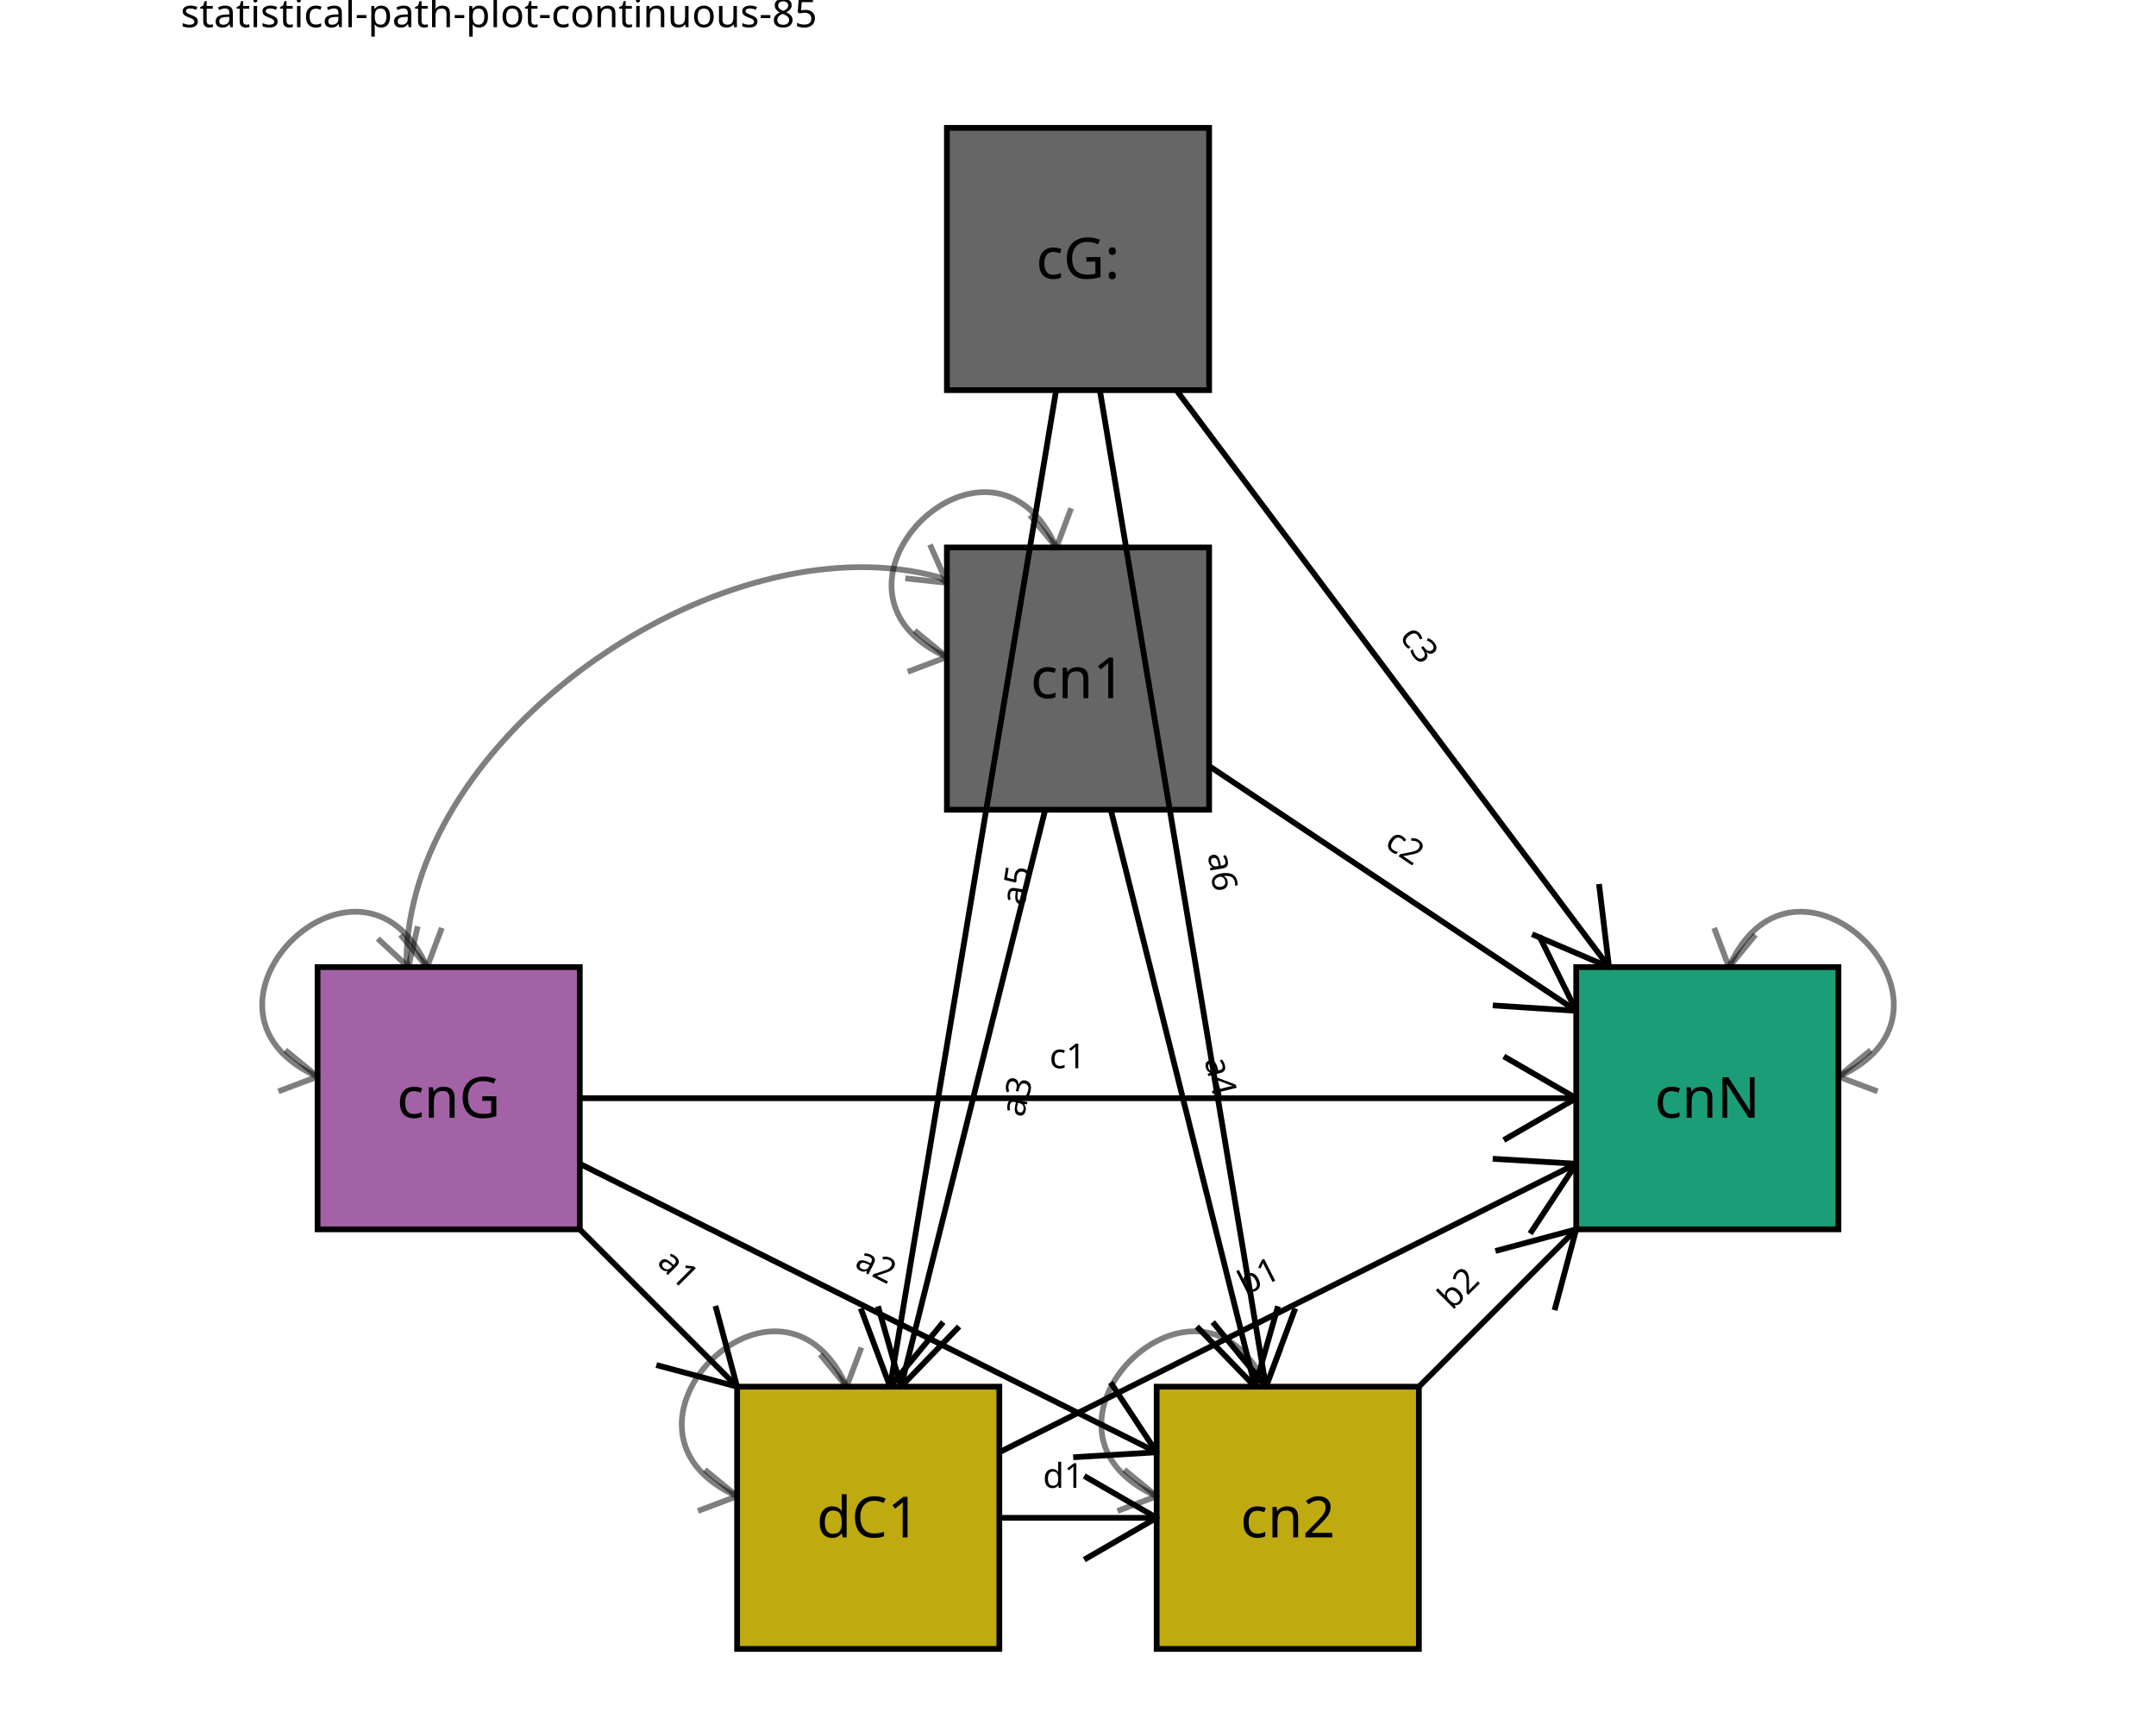
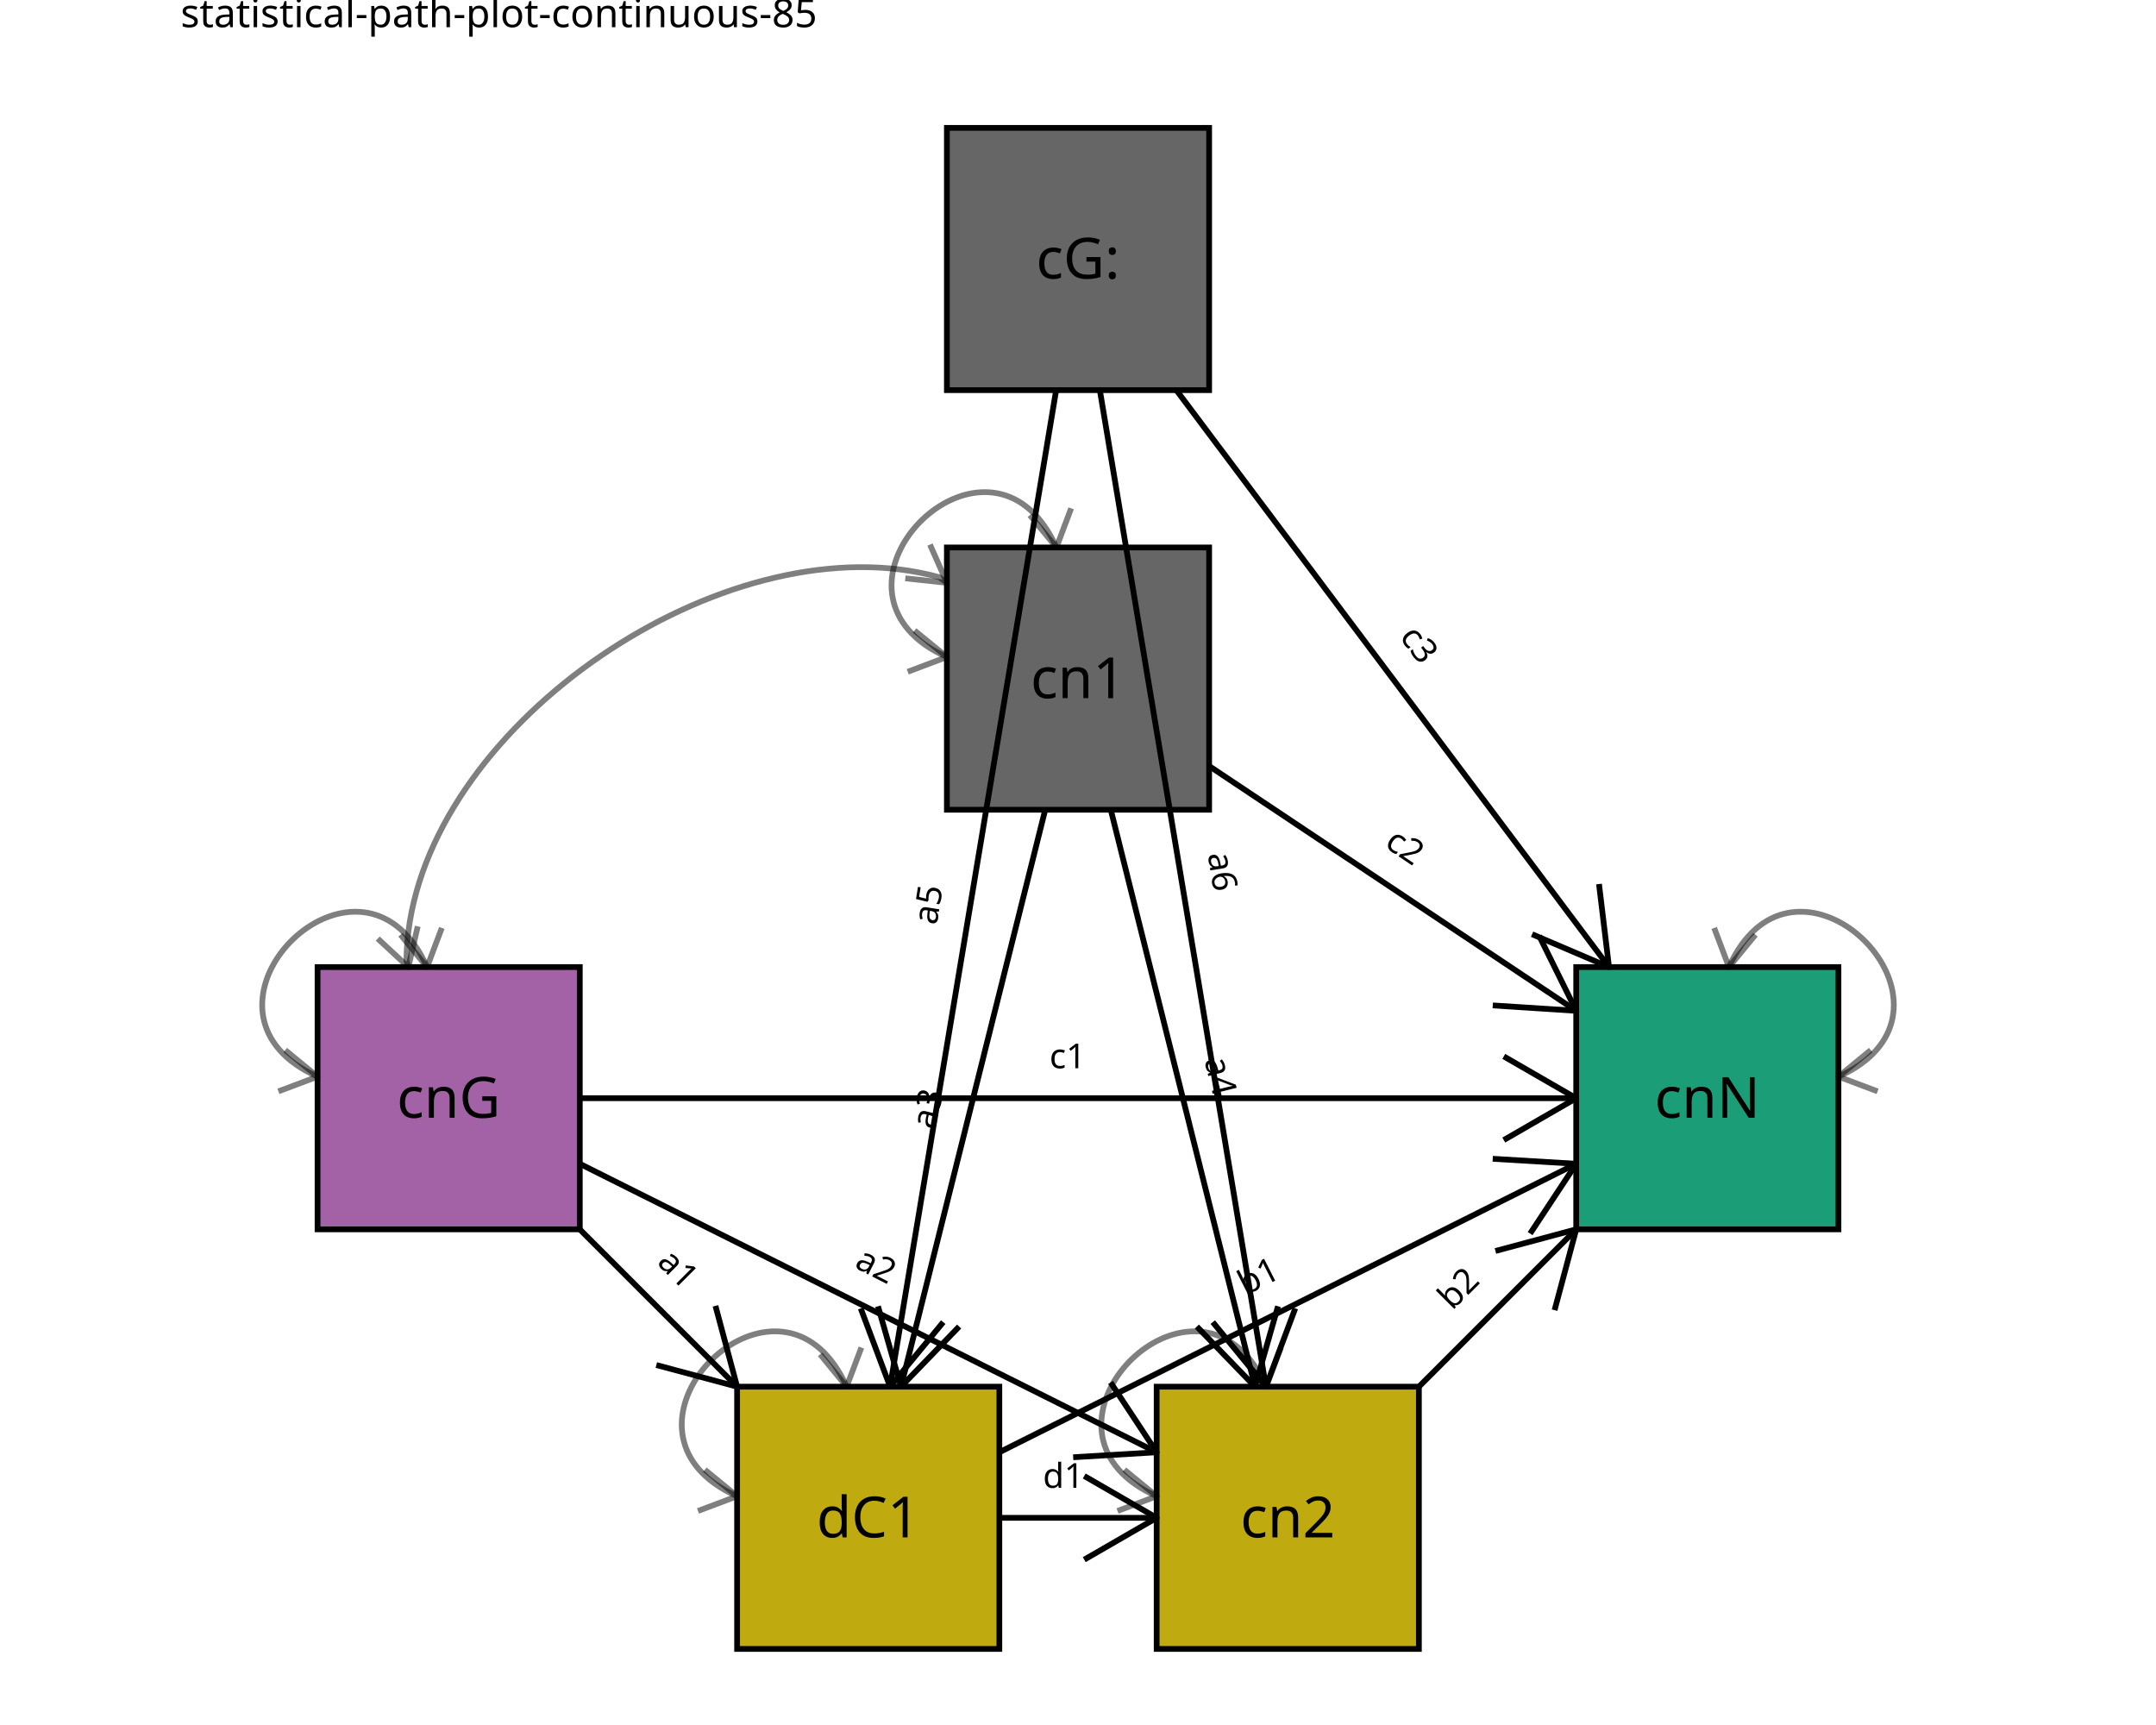
<svg xmlns="http://www.w3.org/2000/svg" class="svglite" data-engine-version="2.0" width="720.00pt" height="576.00pt" viewBox="0 0 720.00 576.00">
  <defs>
    <style type="text/css">
    .svglite line, .svglite polyline, .svglite polygon, .svglite path, .svglite rect, .svglite circle {
      fill: none;
      stroke: #000000;
      stroke-linecap: round;
      stroke-linejoin: round;
      stroke-miterlimit: 10.00;
    }
  </style>
  </defs>
  <rect width="100%" height="100%" style="stroke: none; fill: #FFFFFF;" />
  <defs>
    <clipPath id="cpMC4wMHw3MjAuMDB8MC4wMHw1NzYuMDA=">
      <rect x="0.00" y="0.00" width="720.00" height="576.00" />
    </clipPath>
  </defs>
  <g clip-path="url(#cpMC4wMHw3MjAuMDB8MC4wMHw1NzYuMDA=)">
</g>
  <defs>
    <clipPath id="cpNjAuMzJ8NjU5LjY4fDAuMDB8NTc2LjAw">
      <rect x="60.32" y="0.00" width="599.37" height="576.00" />
    </clipPath>
  </defs>
  <g clip-path="url(#cpNjAuMzJ8NjU5LjY4fDAuMDB8NTc2LjAw)">
    <rect x="60.32" y="0.00" width="599.37" height="576.00" style="stroke-width: 10.67; stroke: none;" />
  </g>
  <g clip-path="url(#cpMC4wMHw3MjAuMDB8MC4wMHw1NzYuMDA=)">
</g>
  <defs>
    <clipPath id="cpNjAuMzJ8NjU5LjY4fDE3LjMwfDU3Ni4wMA==">
      <rect x="60.32" y="17.30" width="599.37" height="558.70" />
    </clipPath>
  </defs>
  <g clip-path="url(#cpNjAuMzJ8NjU5LjY4fDE3LjMwfDU3Ni4wMA==)">
    <rect x="60.32" y="17.30" width="599.37" height="558.70" style="stroke-width: 10.67; stroke: none;" />
    <rect x="106.05" y="322.92" width="87.57" height="87.57" style="stroke-width: 1.92; stroke-linecap: butt; stroke-linejoin: miter; fill: #A362A5;" />
    <rect x="526.38" y="322.92" width="87.57" height="87.57" style="stroke-width: 1.92; stroke-linecap: butt; stroke-linejoin: miter; fill: #1B9E77;" />
    <rect x="246.16" y="463.03" width="87.57" height="87.57" style="stroke-width: 1.92; stroke-linecap: butt; stroke-linejoin: miter; fill: #BFAB0F;" />
    <rect x="386.27" y="463.03" width="87.57" height="87.57" style="stroke-width: 1.92; stroke-linecap: butt; stroke-linejoin: miter; fill: #BFAB0F;" />
    <rect x="316.22" y="182.81" width="87.57" height="87.57" style="stroke-width: 1.92; stroke-linecap: butt; stroke-linejoin: miter; fill: #666666;" />
    <rect x="316.22" y="42.70" width="87.57" height="87.57" style="stroke-width: 1.92; stroke-linecap: butt; stroke-linejoin: miter; fill: #666666;" />
    <polyline points="193.62,366.71 196.54,366.71 200.78,366.71 205.03,366.71 209.27,366.71 213.52,366.71 217.77,366.71 222.01,366.71 226.26,366.71 230.50,366.71 234.75,366.71 238.99,366.71 243.24,366.71 247.49,366.71 251.73,366.71 255.98,366.71 260.22,366.71 264.47,366.71 268.72,366.71 272.96,366.71 277.21,366.71 281.45,366.71 285.70,366.71 289.94,366.71 294.19,366.71 298.44,366.71 302.68,366.71 306.93,366.71 311.17,366.71 315.42,366.71 319.66,366.71 323.91,366.71 328.16,366.71 332.40,366.71 336.65,366.71 340.89,366.71 345.14,366.71 349.39,366.71 353.63,366.71 357.88,366.71 362.12,366.71 366.37,366.71 370.61,366.71 374.86,366.71 379.11,366.71 383.35,366.71 387.60,366.71 391.84,366.71 396.09,366.71 400.34,366.71 404.58,366.71 408.83,366.71 413.07,366.71 417.32,366.71 421.56,366.71 425.81,366.71 430.06,366.71 434.30,366.71 438.55,366.71 442.79,366.71 447.04,366.71 451.28,366.71 455.53,366.71 459.78,366.71 464.02,366.71 468.27,366.71 472.51,366.71 476.76,366.71 481.01,366.71 485.25,366.71 489.50,366.71 493.74,366.71 497.99,366.71 502.23,366.71 506.48,366.71 510.73,366.71 514.97,366.71 519.22,366.71 523.46,366.71 526.38,366.71 " style="stroke-width: 1.92; stroke-linecap: butt;" />
    <polyline points="502.19,380.68 526.38,366.71 502.19,352.74 " style="stroke-width: 1.92; stroke-linecap: butt;" />
    <polyline points="392.84,130.27 393.97,131.77 396.09,134.60 398.21,137.43 400.34,140.26 402.46,143.10 404.58,145.93 406.70,148.76 408.83,151.59 410.95,154.42 413.07,157.25 415.20,160.08 417.32,162.91 419.44,165.74 421.56,168.57 423.69,171.40 425.81,174.23 427.93,177.06 430.06,179.89 432.18,182.72 434.30,185.55 436.42,188.38 438.55,191.21 440.67,194.04 442.79,196.88 444.92,199.71 447.04,202.54 449.16,205.37 451.28,208.20 453.41,211.03 455.53,213.86 457.65,216.69 459.78,219.52 461.90,222.35 464.02,225.18 466.15,228.01 468.27,230.84 470.39,233.67 472.51,236.50 474.64,239.33 476.76,242.16 478.88,244.99 481.01,247.83 483.13,250.66 485.25,253.49 487.37,256.32 489.50,259.15 491.62,261.98 493.74,264.81 495.87,267.64 497.99,270.47 500.11,273.30 502.23,276.13 504.36,278.96 506.48,281.79 508.60,284.62 510.73,287.45 512.85,290.28 514.97,293.11 517.10,295.94 519.22,298.77 521.34,301.61 523.46,304.44 525.59,307.27 527.71,310.10 529.83,312.93 531.96,315.76 534.08,318.59 536.20,321.42 537.33,322.92 " style="stroke-width: 1.92; stroke-linecap: butt;" />
    <polyline points="511.64,311.95 537.33,322.92 533.99,295.19 " style="stroke-width: 1.92; stroke-linecap: butt;" />
    <polyline points="352.70,130.27 352.22,133.19 351.51,137.43 350.80,141.68 350.09,145.93 349.39,150.17 348.68,154.42 347.97,158.66 347.26,162.91 346.55,167.15 345.85,171.40 345.14,175.65 344.43,179.89 343.72,184.14 343.02,188.38 342.31,192.63 341.60,196.88 340.89,201.12 340.19,205.37 339.48,209.61 338.77,213.86 338.06,218.10 337.36,222.35 336.65,226.60 335.94,230.84 335.23,235.09 334.53,239.33 333.82,243.58 333.11,247.83 332.40,252.07 331.69,256.32 330.99,260.56 330.28,264.81 329.57,269.05 328.86,273.30 328.16,277.55 327.45,281.79 326.74,286.04 326.03,290.28 325.33,294.53 324.62,298.77 323.91,303.02 323.20,307.27 322.50,311.51 321.79,315.76 321.08,320.00 320.37,324.25 319.66,328.50 318.96,332.74 318.25,336.99 317.54,341.23 316.83,345.48 316.13,349.72 315.42,353.97 314.71,358.22 314.00,362.46 313.30,366.71 312.59,370.95 311.88,375.20 311.17,379.45 310.47,383.69 309.76,387.94 309.05,392.18 308.34,396.43 307.63,400.67 306.93,404.92 306.22,409.17 305.51,413.41 304.80,417.66 304.10,421.90 303.39,426.15 302.68,430.40 301.97,434.64 301.27,438.89 300.56,443.13 299.85,447.38 299.14,451.62 298.44,455.87 297.73,460.12 297.24,463.03 " style="stroke-width: 1.92; stroke-linecap: butt;" />
    <polyline points="287.44,436.88 297.24,463.03 315.00,441.47 " style="stroke-width: 1.92; stroke-linecap: butt;" />
    <polyline points="367.30,130.27 367.78,133.19 368.49,137.43 369.20,141.68 369.91,145.93 370.61,150.17 371.32,154.42 372.03,158.66 372.74,162.91 373.45,167.15 374.15,171.40 374.86,175.65 375.57,179.89 376.28,184.14 376.98,188.38 377.69,192.63 378.40,196.88 379.11,201.12 379.81,205.37 380.52,209.61 381.23,213.86 381.94,218.10 382.64,222.35 383.35,226.60 384.06,230.84 384.77,235.09 385.47,239.33 386.18,243.58 386.89,247.83 387.60,252.07 388.31,256.32 389.01,260.56 389.72,264.81 390.43,269.05 391.14,273.30 391.84,277.55 392.55,281.79 393.26,286.04 393.97,290.28 394.67,294.53 395.38,298.77 396.09,303.02 396.80,307.27 397.50,311.51 398.21,315.76 398.92,320.00 399.63,324.25 400.34,328.50 401.04,332.74 401.75,336.99 402.46,341.23 403.17,345.48 403.87,349.72 404.58,353.97 405.29,358.22 406.00,362.46 406.70,366.71 407.41,370.95 408.12,375.20 408.83,379.45 409.53,383.69 410.24,387.94 410.95,392.18 411.66,396.43 412.37,400.67 413.07,404.92 413.78,409.17 414.49,413.41 415.20,417.66 415.90,421.90 416.61,426.15 417.32,430.40 418.03,434.64 418.73,438.89 419.44,443.13 420.15,447.38 420.86,451.62 421.56,455.87 422.27,460.12 422.76,463.03 " style="stroke-width: 1.92; stroke-linecap: butt;" />
    <polyline points="405.00,441.47 422.76,463.03 432.56,436.88 " style="stroke-width: 1.92; stroke-linecap: butt;" />
    <polyline points="193.62,410.49 193.71,410.58 195.12,412.00 196.54,413.41 197.95,414.83 199.37,416.24 200.78,417.66 202.20,419.07 203.61,420.49 205.03,421.90 206.44,423.32 207.86,424.73 209.27,426.15 210.69,427.56 212.10,428.98 213.52,430.40 214.93,431.81 216.35,433.23 217.77,434.64 219.18,436.06 220.60,437.47 222.01,438.89 223.43,440.30 224.84,441.72 226.26,443.13 227.67,444.55 229.09,445.96 230.50,447.38 231.92,448.79 233.33,450.21 234.75,451.62 236.16,453.04 237.58,454.45 238.99,455.87 240.41,457.29 241.82,458.70 243.24,460.12 244.66,461.53 246.07,462.95 246.16,463.03 " style="stroke-width: 1.92; stroke-linecap: butt;" />
    <polyline points="219.18,455.80 246.16,463.03 238.93,436.05 " style="stroke-width: 1.92; stroke-linecap: butt;" />
    <polyline points="193.62,388.60 195.12,389.35 197.95,390.77 200.78,392.18 203.61,393.60 206.44,395.01 209.27,396.43 212.10,397.84 214.93,399.26 217.77,400.67 220.60,402.09 223.43,403.50 226.26,404.92 229.09,406.34 231.92,407.75 234.75,409.17 237.58,410.58 240.41,412.00 243.24,413.41 246.07,414.83 248.90,416.24 251.73,417.66 254.56,419.07 257.39,420.49 260.22,421.90 263.05,423.32 265.88,424.73 268.72,426.15 271.55,427.56 274.38,428.98 277.21,430.40 280.04,431.81 282.87,433.23 285.70,434.64 288.53,436.06 291.36,437.47 294.19,438.89 297.02,440.30 299.85,441.72 302.68,443.13 305.51,444.55 308.34,445.96 311.17,447.38 314.00,448.79 316.83,450.21 319.66,451.62 322.50,453.04 325.33,454.45 328.16,455.87 330.99,457.29 333.82,458.70 336.65,460.12 339.48,461.53 342.31,462.95 345.14,464.36 347.97,465.78 350.80,467.19 353.63,468.61 356.46,470.02 359.29,471.44 362.12,472.85 364.95,474.27 367.78,475.68 370.61,477.10 373.45,478.51 376.28,479.93 379.11,481.34 381.94,482.76 384.77,484.18 386.27,484.93 " style="stroke-width: 1.92; stroke-linecap: butt;" />
    <polyline points="358.39,486.60 386.27,484.93 370.88,461.62 " style="stroke-width: 1.92; stroke-linecap: butt;" />
    <polyline points="333.73,484.93 335.23,484.18 338.06,482.76 340.89,481.34 343.72,479.93 346.55,478.51 349.39,477.10 352.22,475.68 355.05,474.27 357.88,472.85 360.71,471.44 363.54,470.02 366.37,468.61 369.20,467.19 372.03,465.78 374.86,464.36 377.69,462.95 380.52,461.53 383.35,460.12 386.18,458.70 389.01,457.29 391.84,455.87 394.67,454.45 397.50,453.04 400.34,451.62 403.17,450.21 406.00,448.79 408.83,447.38 411.66,445.96 414.49,444.55 417.32,443.13 420.15,441.72 422.98,440.30 425.81,438.89 428.64,437.47 431.47,436.06 434.30,434.64 437.13,433.23 439.96,431.81 442.79,430.40 445.62,428.98 448.45,427.56 451.28,426.15 454.12,424.73 456.95,423.32 459.78,421.90 462.61,420.49 465.44,419.07 468.27,417.66 471.10,416.24 473.93,414.83 476.76,413.41 479.59,412.00 482.42,410.58 485.25,409.17 488.08,407.75 490.91,406.34 493.74,404.92 496.57,403.50 499.40,402.09 502.23,400.67 505.07,399.26 507.90,397.84 510.73,396.43 513.56,395.01 516.39,393.60 519.22,392.18 522.05,390.77 524.88,389.35 526.38,388.60 " style="stroke-width: 1.92; stroke-linecap: butt;" />
    <polyline points="510.99,411.91 526.38,388.60 498.50,386.93 " style="stroke-width: 1.92; stroke-linecap: butt;" />
    <polyline points="333.73,506.82 333.82,506.82 335.23,506.82 336.65,506.82 338.06,506.82 339.48,506.82 340.89,506.82 342.31,506.82 343.72,506.82 345.14,506.82 346.55,506.82 347.97,506.82 349.39,506.82 350.80,506.82 352.22,506.82 353.63,506.82 355.05,506.82 356.46,506.82 357.88,506.82 359.29,506.82 360.71,506.82 362.12,506.82 363.54,506.82 364.95,506.82 366.37,506.82 367.78,506.82 369.20,506.82 370.61,506.82 372.03,506.82 373.45,506.82 374.86,506.82 376.28,506.82 377.69,506.82 379.11,506.82 380.52,506.82 381.94,506.82 383.35,506.82 384.77,506.82 386.18,506.82 386.27,506.82 " style="stroke-width: 1.92; stroke-linecap: butt;" />
    <polyline points="362.08,520.79 386.27,506.82 362.08,492.85 " style="stroke-width: 1.92; stroke-linecap: butt;" />
    <polyline points="473.84,463.03 473.93,462.95 475.34,461.53 476.76,460.12 478.18,458.70 479.59,457.29 481.01,455.87 482.42,454.45 483.84,453.04 485.25,451.62 486.67,450.21 488.08,448.79 489.50,447.38 490.91,445.96 492.33,444.55 493.74,443.13 495.16,441.72 496.57,440.30 497.99,438.89 499.40,437.47 500.82,436.06 502.23,434.64 503.65,433.23 505.07,431.81 506.48,430.40 507.90,428.98 509.31,427.56 510.73,426.15 512.14,424.73 513.56,423.32 514.97,421.90 516.39,420.49 517.80,419.07 519.22,417.66 520.63,416.24 522.05,414.83 523.46,413.41 524.88,412.00 526.29,410.58 526.38,410.49 " style="stroke-width: 1.92; stroke-linecap: butt;" />
    <polyline points="519.15,437.48 526.38,410.49 499.40,417.72 " style="stroke-width: 1.92; stroke-linecap: butt;" />
    <polyline points="403.78,255.79 404.58,256.32 406.70,257.73 408.83,259.15 410.95,260.56 413.07,261.98 415.20,263.39 417.32,264.81 419.44,266.22 421.56,267.64 423.69,269.05 425.81,270.47 427.93,271.88 430.06,273.30 432.18,274.72 434.30,276.13 436.42,277.55 438.55,278.96 440.67,280.38 442.79,281.79 444.92,283.21 447.04,284.62 449.16,286.04 451.28,287.45 453.41,288.87 455.53,290.28 457.65,291.70 459.78,293.11 461.90,294.53 464.02,295.94 466.15,297.36 468.27,298.77 470.39,300.19 472.51,301.61 474.64,303.02 476.76,304.44 478.88,305.85 481.01,307.27 483.13,308.68 485.25,310.10 487.37,311.51 489.50,312.93 491.62,314.34 493.74,315.76 495.87,317.17 497.99,318.59 500.11,320.00 502.23,321.42 504.36,322.83 506.48,324.25 508.60,325.67 510.73,327.08 512.85,328.50 514.97,329.91 517.10,331.33 519.22,332.74 521.34,334.16 523.46,335.57 525.59,336.99 526.38,337.52 " style="stroke-width: 1.92; stroke-linecap: butt;" />
    <polyline points="498.51,335.72 526.38,337.52 514.00,312.48 " style="stroke-width: 1.92; stroke-linecap: butt;" />
    <polyline points="349.05,270.38 348.68,271.88 347.97,274.72 347.26,277.55 346.55,280.38 345.85,283.21 345.14,286.04 344.43,288.87 343.72,291.70 343.02,294.53 342.31,297.36 341.60,300.19 340.89,303.02 340.19,305.85 339.48,308.68 338.77,311.51 338.06,314.34 337.36,317.17 336.65,320.00 335.94,322.83 335.23,325.67 334.53,328.50 333.82,331.33 333.11,334.16 332.40,336.99 331.69,339.82 330.99,342.65 330.28,345.48 329.57,348.31 328.86,351.14 328.16,353.97 327.45,356.80 326.74,359.63 326.03,362.46 325.33,365.29 324.62,368.12 323.91,370.95 323.20,373.78 322.50,376.61 321.79,379.45 321.08,382.28 320.37,385.11 319.66,387.94 318.96,390.77 318.25,393.60 317.54,396.43 316.83,399.26 316.13,402.09 315.42,404.92 314.71,407.75 314.00,410.58 313.30,413.41 312.59,416.24 311.88,419.07 311.17,421.90 310.47,424.73 309.76,427.56 309.05,430.40 308.34,433.23 307.63,436.06 306.93,438.89 306.22,441.72 305.51,444.55 304.80,447.38 304.10,450.21 303.39,453.04 302.68,455.87 301.97,458.70 301.27,461.53 300.89,463.03 " style="stroke-width: 1.92; stroke-linecap: butt;" />
    <polyline points="293.21,436.18 300.89,463.03 320.31,442.95 " style="stroke-width: 1.92; stroke-linecap: butt;" />
    <polyline points="370.95,270.38 371.32,271.88 372.03,274.72 372.74,277.55 373.45,280.38 374.15,283.21 374.86,286.04 375.57,288.87 376.28,291.70 376.98,294.53 377.69,297.36 378.40,300.19 379.11,303.02 379.81,305.85 380.52,308.68 381.23,311.51 381.94,314.34 382.64,317.17 383.35,320.00 384.06,322.83 384.77,325.67 385.47,328.50 386.18,331.33 386.89,334.16 387.60,336.99 388.31,339.82 389.01,342.65 389.72,345.48 390.43,348.31 391.14,351.14 391.84,353.97 392.55,356.80 393.26,359.63 393.97,362.46 394.67,365.29 395.38,368.12 396.09,370.95 396.80,373.78 397.50,376.61 398.21,379.45 398.92,382.28 399.63,385.11 400.34,387.94 401.04,390.77 401.75,393.60 402.46,396.43 403.17,399.26 403.87,402.09 404.58,404.92 405.29,407.75 406.00,410.58 406.70,413.41 407.41,416.24 408.12,419.07 408.83,421.90 409.53,424.73 410.24,427.56 410.95,430.40 411.66,433.23 412.37,436.06 413.07,438.89 413.78,441.72 414.49,444.55 415.20,447.38 415.90,450.21 416.61,453.04 417.32,455.87 418.03,458.70 418.73,461.53 419.11,463.03 " style="stroke-width: 1.92; stroke-linecap: butt;" />
    <polyline points="399.69,442.95 419.11,463.03 426.79,436.18 " style="stroke-width: 1.92; stroke-linecap: butt;" />
    <text x="356.54" y="356.70" text-anchor="middle" style="font-size: 11.50px; font-family: sans;" textLength="12.15px" lengthAdjust="spacingAndGlyphs">c1</text>
    <text transform="translate(470.80,217.54) rotate(-307)" text-anchor="middle" style="font-size: 11.50px; font-family: sans;" textLength="12.15px" lengthAdjust="spacingAndGlyphs">c3</text>
-     <text transform="translate(343.22,296.21) rotate(-441)" text-anchor="middle" style="font-size: 11.50px; font-family: sans;" textLength="12.79px" lengthAdjust="spacingAndGlyphs">a5</text>
+     <text transform="translate(313.83,302.64) rotate(-441)" text-anchor="middle" style="font-size: 11.50px; font-family: sans;" textLength="12.79px" lengthAdjust="spacingAndGlyphs">a5</text>
    <text transform="translate(404.34,291.62) rotate(-279)" text-anchor="middle" style="font-size: 11.50px; font-family: sans;" textLength="12.79px" lengthAdjust="spacingAndGlyphs">a6</text>
    <text transform="translate(223.72,426.44) rotate(-315)" text-anchor="middle" style="font-size: 11.50px; font-family: sans;" textLength="12.79px" lengthAdjust="spacingAndGlyphs">a1</text>
    <text transform="translate(290.84,426.02) rotate(-333)" text-anchor="middle" style="font-size: 11.50px; font-family: sans;" textLength="12.79px" lengthAdjust="spacingAndGlyphs">a2</text>
    <text transform="translate(422.00,429.60) rotate(-27)" text-anchor="middle" style="font-size: 11.50px; font-family: sans;" textLength="12.79px" lengthAdjust="spacingAndGlyphs">b1</text>
    <text x="355.12" y="496.81" text-anchor="middle" style="font-size: 11.50px; font-family: sans;" textLength="12.79px" lengthAdjust="spacingAndGlyphs">d1</text>
    <text transform="translate(489.79,432.93) rotate(-45)" text-anchor="middle" style="font-size: 11.50px; font-family: sans;" textLength="12.79px" lengthAdjust="spacingAndGlyphs">b2</text>
    <text transform="translate(467.05,285.93) rotate(-326)" text-anchor="middle" style="font-size: 11.50px; font-family: sans;" textLength="12.15px" lengthAdjust="spacingAndGlyphs">c2</text>
-     <text transform="translate(343.36,367.05) rotate(-436)" text-anchor="middle" style="font-size: 11.50px; font-family: sans;" textLength="12.79px" lengthAdjust="spacingAndGlyphs">a3</text>
+     <text transform="translate(313.55,371.12) rotate(-436)" text-anchor="middle" style="font-size: 11.50px; font-family: sans;" textLength="12.79px" lengthAdjust="spacingAndGlyphs">a3</text>
    <text transform="translate(403.74,360.28) rotate(-284)" text-anchor="middle" style="font-size: 11.50px; font-family: sans;" textLength="12.79px" lengthAdjust="spacingAndGlyphs">a4</text>
    <text x="149.83" y="373.23" text-anchor="middle" style="font-size: 18.97px; font-family: sans;" textLength="34.80px" lengthAdjust="spacingAndGlyphs">cnG</text>
    <text x="570.17" y="373.23" text-anchor="middle" style="font-size: 18.97px; font-family: sans;" textLength="33.74px" lengthAdjust="spacingAndGlyphs">cnN</text>
    <text x="289.94" y="513.35" text-anchor="middle" style="font-size: 18.97px; font-family: sans;" textLength="34.80px" lengthAdjust="spacingAndGlyphs">dC1</text>
    <text x="430.06" y="513.35" text-anchor="middle" style="font-size: 18.97px; font-family: sans;" textLength="30.59px" lengthAdjust="spacingAndGlyphs">cn2</text>
    <text x="360.00" y="233.12" text-anchor="middle" style="font-size: 18.97px; font-family: sans;" textLength="30.59px" lengthAdjust="spacingAndGlyphs">cn1</text>
    <text x="360.00" y="93.01" text-anchor="middle" style="font-size: 18.97px; font-family: sans;" textLength="29.52px" lengthAdjust="spacingAndGlyphs">cG:</text>
    <polyline points="136.38,322.92 135.73,320.82 135.83,317.50 136.05,314.20 136.40,310.89 136.88,307.60 137.49,304.32 138.22,301.04 139.07,297.78 140.03,294.54 141.11,291.31 142.30,288.10 143.60,284.91 145.01,281.74 146.52,278.60 148.13,275.48 149.84,272.39 151.65,269.33 153.55,266.29 155.54,263.29 157.62,260.33 159.78,257.40 162.03,254.50 164.36,251.65 166.77,248.84 169.25,246.07 171.80,243.34 174.43,240.66 177.12,238.03 179.88,235.45 182.70,232.92 185.58,230.44 188.52,228.02 191.51,225.65 194.55,223.34 197.65,221.09 200.79,218.91 203.97,216.79 207.20,214.73 210.46,212.74 213.76,210.82 217.10,208.96 220.46,207.18 223.86,205.48 227.28,203.85 230.72,202.30 234.19,200.82 237.67,199.43 241.17,198.12 244.68,196.89 248.21,195.75 251.74,194.70 255.27,193.74 258.81,192.87 262.35,192.09 265.88,191.40 269.41,190.81 272.93,190.33 276.44,189.94 279.94,189.65 283.43,189.46 286.89,189.38 290.34,189.41 293.76,189.54 297.15,189.79 300.52,190.15 303.85,190.62 307.15,191.21 310.42,191.91 313.64,192.73 316.22,194.61 " style="stroke-width: 1.92; stroke: #000000; stroke-opacity: 0.50; stroke-linecap: butt;" />
    <polyline points="126.15,313.41 136.38,322.92 139.50,309.31 " style="stroke-width: 1.92; stroke: #000000; stroke-opacity: 0.50; stroke-linecap: butt;" />
    <polyline points="302.33,193.11 316.22,194.61 310.57,181.84 " style="stroke-width: 1.92; stroke: #000000; stroke-opacity: 0.50; stroke-linecap: butt;" />
    <polyline points="142.62,322.92 142.62,322.89 141.64,320.86 140.63,318.96 139.57,317.19 138.46,315.55 137.32,314.03 136.14,312.64 134.93,311.36 133.69,310.20 132.42,309.16 131.12,308.23 129.80,307.40 128.45,306.69 127.09,306.07 125.72,305.56 124.33,305.15 122.93,304.83 121.52,304.61 120.11,304.48 118.70,304.44 117.28,304.48 115.87,304.60 114.46,304.81 113.06,305.09 111.67,305.45 110.30,305.89 108.94,306.39 107.60,306.96 106.27,307.59 104.98,308.29 103.70,309.05 102.46,309.86 101.25,310.73 100.07,311.65 98.93,312.62 97.83,313.64 96.76,314.70 95.75,315.80 94.78,316.95 93.86,318.13 92.99,319.34 92.17,320.58 91.42,321.85 90.72,323.15 90.08,324.47 89.51,325.81 89.01,327.17 88.58,328.55 88.22,329.94 87.93,331.34 87.73,332.74 87.60,334.16 87.56,335.57 87.60,336.99 87.74,338.40 87.96,339.81 88.27,341.21 88.69,342.59 89.20,343.97 89.81,345.33 90.53,346.67 91.35,347.99 92.28,349.29 93.33,350.56 94.48,351.81 95.76,353.02 97.15,354.20 98.67,355.34 100.31,356.44 102.08,357.50 103.98,358.52 106.01,359.49 106.05,359.50 " style="stroke-width: 1.92; stroke: #000000; stroke-opacity: 0.50; stroke-linecap: butt;" />
    <polyline points="133.76,312.12 142.62,322.92 147.55,309.85 " style="stroke-width: 1.92; stroke: #000000; stroke-opacity: 0.50; stroke-linecap: butt;" />
    <polyline points="92.98,364.42 106.05,359.50 95.25,350.64 " style="stroke-width: 1.92; stroke: #000000; stroke-opacity: 0.50; stroke-linecap: butt;" />
    <polyline points="613.95,359.50 613.99,359.49 616.02,358.52 617.92,357.50 619.69,356.44 621.33,355.34 622.85,354.20 624.24,353.02 625.52,351.81 626.67,350.56 627.72,349.29 628.65,347.99 629.47,346.67 630.19,345.33 630.80,343.97 631.31,342.59 631.73,341.21 632.04,339.81 632.26,338.40 632.40,336.99 632.44,335.57 632.40,334.16 632.27,332.74 632.07,331.34 631.78,329.94 631.42,328.55 630.99,327.17 630.49,325.81 629.92,324.47 629.28,323.15 628.58,321.85 627.83,320.58 627.01,319.34 626.14,318.13 625.22,316.95 624.25,315.80 623.24,314.70 622.17,313.64 621.07,312.62 619.93,311.65 618.75,310.73 617.54,309.86 616.30,309.05 615.02,308.29 613.73,307.59 612.40,306.96 611.06,306.39 609.70,305.89 608.33,305.45 606.94,305.09 605.54,304.81 604.13,304.60 602.72,304.48 601.30,304.44 599.89,304.48 598.48,304.61 597.07,304.83 595.67,305.15 594.28,305.56 592.91,306.07 591.55,306.69 590.20,307.40 588.88,308.23 587.58,309.16 586.31,310.20 585.07,311.36 583.86,312.64 582.68,314.03 581.54,315.55 580.43,317.19 579.37,318.96 578.36,320.86 577.38,322.89 577.38,322.92 " style="stroke-width: 1.92; stroke: #000000; stroke-opacity: 0.50; stroke-linecap: butt;" />
    <polyline points="624.75,350.64 613.95,359.50 627.02,364.42 " style="stroke-width: 1.92; stroke: #000000; stroke-opacity: 0.50; stroke-linecap: butt;" />
    <polyline points="572.45,309.85 577.38,322.92 586.24,312.12 " style="stroke-width: 1.92; stroke: #000000; stroke-opacity: 0.50; stroke-linecap: butt;" />
    <polyline points="282.73,463.03 282.73,463.00 281.76,460.97 280.74,459.07 279.68,457.30 278.58,455.66 277.43,454.14 276.25,452.75 275.04,451.47 273.80,450.31 272.53,449.27 271.23,448.34 269.91,447.51 268.57,446.80 267.21,446.19 265.83,445.67 264.44,445.26 263.04,444.95 261.64,444.72 260.22,444.59 258.81,444.55 257.39,444.59 255.98,444.72 254.57,444.92 253.17,445.21 251.79,445.57 250.41,446.00 249.05,446.50 247.71,447.07 246.39,447.71 245.09,448.40 243.82,449.16 242.57,449.97 241.36,450.84 240.18,451.76 239.04,452.74 237.94,453.75 236.88,454.81 235.86,455.92 234.89,457.06 233.97,458.24 233.10,459.45 232.28,460.69 231.53,461.96 230.83,463.26 230.20,464.58 229.63,465.93 229.12,467.29 228.69,468.66 228.33,470.05 228.05,471.45 227.84,472.86 227.71,474.27 227.67,475.68 227.72,477.10 227.85,478.51 228.07,479.92 228.39,481.32 228.80,482.71 229.31,484.08 229.92,485.44 230.64,486.78 231.46,488.11 232.39,489.40 233.44,490.68 234.60,491.92 235.87,493.13 237.27,494.31 238.78,495.45 240.43,496.55 242.19,497.62 244.09,498.63 246.13,499.60 246.16,499.61 " style="stroke-width: 1.92; stroke: #000000; stroke-opacity: 0.50; stroke-linecap: butt;" />
    <polyline points="273.88,452.23 282.73,463.03 287.66,449.96 " style="stroke-width: 1.92; stroke: #000000; stroke-opacity: 0.50; stroke-linecap: butt;" />
    <polyline points="233.09,504.53 246.16,499.61 235.36,490.75 " style="stroke-width: 1.92; stroke: #000000; stroke-opacity: 0.50; stroke-linecap: butt;" />
    <polyline points="422.84,463.03 422.84,463.00 421.87,460.97 420.85,459.07 419.79,457.30 418.69,455.66 417.55,454.14 416.37,452.75 415.15,451.47 413.91,450.31 412.64,449.27 411.34,448.34 410.02,447.51 408.68,446.80 407.32,446.19 405.94,445.67 404.55,445.26 403.15,444.95 401.75,444.72 400.33,444.59 398.92,444.55 397.51,444.59 396.09,444.72 394.69,444.92 393.29,445.21 391.90,445.57 390.52,446.00 389.16,446.50 387.82,447.07 386.50,447.71 385.20,448.40 383.93,449.16 382.69,449.97 381.47,450.84 380.29,451.76 379.15,452.74 378.05,453.75 376.99,454.81 375.97,455.92 375.00,457.06 374.08,458.24 373.21,459.45 372.40,460.69 371.64,461.96 370.94,463.26 370.31,464.58 369.74,465.93 369.23,467.29 368.80,468.66 368.44,470.05 368.16,471.45 367.95,472.86 367.83,474.27 367.78,475.68 367.83,477.10 367.96,478.51 368.18,479.92 368.50,481.32 368.91,482.71 369.42,484.08 370.03,485.44 370.75,486.78 371.57,488.11 372.51,489.40 373.55,490.68 374.71,491.92 375.98,493.13 377.38,494.31 378.90,495.45 380.54,496.55 382.31,497.62 384.21,498.63 386.24,499.60 386.27,499.61 " style="stroke-width: 1.92; stroke: #000000; stroke-opacity: 0.50; stroke-linecap: butt;" />
    <polyline points="413.99,452.23 422.84,463.03 427.77,449.96 " style="stroke-width: 1.92; stroke: #000000; stroke-opacity: 0.50; stroke-linecap: butt;" />
    <polyline points="373.20,504.53 386.27,499.61 375.47,490.75 " style="stroke-width: 1.92; stroke: #000000; stroke-opacity: 0.50; stroke-linecap: butt;" />
    <polyline points="352.79,182.81 352.78,182.78 351.81,180.75 350.80,178.85 349.73,177.08 348.63,175.44 347.49,173.92 346.31,172.52 345.10,171.25 343.86,170.09 342.58,169.05 341.29,168.11 339.96,167.29 338.62,166.57 337.26,165.96 335.89,165.45 334.50,165.04 333.10,164.72 331.69,164.50 330.28,164.37 328.86,164.32 327.45,164.37 326.04,164.49 324.63,164.70 323.23,164.98 321.84,165.34 320.47,165.77 319.11,166.28 317.76,166.85 316.44,167.48 315.14,168.18 313.87,168.94 312.63,169.75 311.42,170.62 310.24,171.54 309.10,172.51 307.99,173.53 306.93,174.59 305.92,175.69 304.95,176.84 304.02,178.01 303.16,179.23 302.34,180.47 301.58,181.74 300.89,183.04 300.25,184.36 299.68,185.70 299.18,187.06 298.75,188.44 298.39,189.83 298.10,191.23 297.90,192.63 297.77,194.05 297.73,195.46 297.77,196.87 297.90,198.29 298.13,199.69 298.44,201.09 298.85,202.48 299.37,203.86 299.98,205.22 300.69,206.56 301.52,207.88 302.45,209.18 303.49,210.45 304.65,211.69 305.93,212.91 307.32,214.09 308.84,215.23 310.48,216.33 312.25,217.39 314.15,218.41 316.18,219.38 316.22,219.38 " style="stroke-width: 1.92; stroke: #000000; stroke-opacity: 0.50; stroke-linecap: butt;" />
    <polyline points="343.93,172.01 352.79,182.81 357.71,169.74 " style="stroke-width: 1.92; stroke: #000000; stroke-opacity: 0.50; stroke-linecap: butt;" />
    <polyline points="303.14,224.31 316.22,219.38 305.41,210.53 " style="stroke-width: 1.92; stroke: #000000; stroke-opacity: 0.50; stroke-linecap: butt;" />
  </g>
  <g clip-path="url(#cpMC4wMHw3MjAuMDB8MC4wMHw1NzYuMDA=)">
    <text x="60.32" y="9.08" style="font-size: 13.20px; font-family: sans;" textLength="197.39px" lengthAdjust="spacingAndGlyphs">statistical-path-plot-continuous-85</text>
  </g>
</svg>
